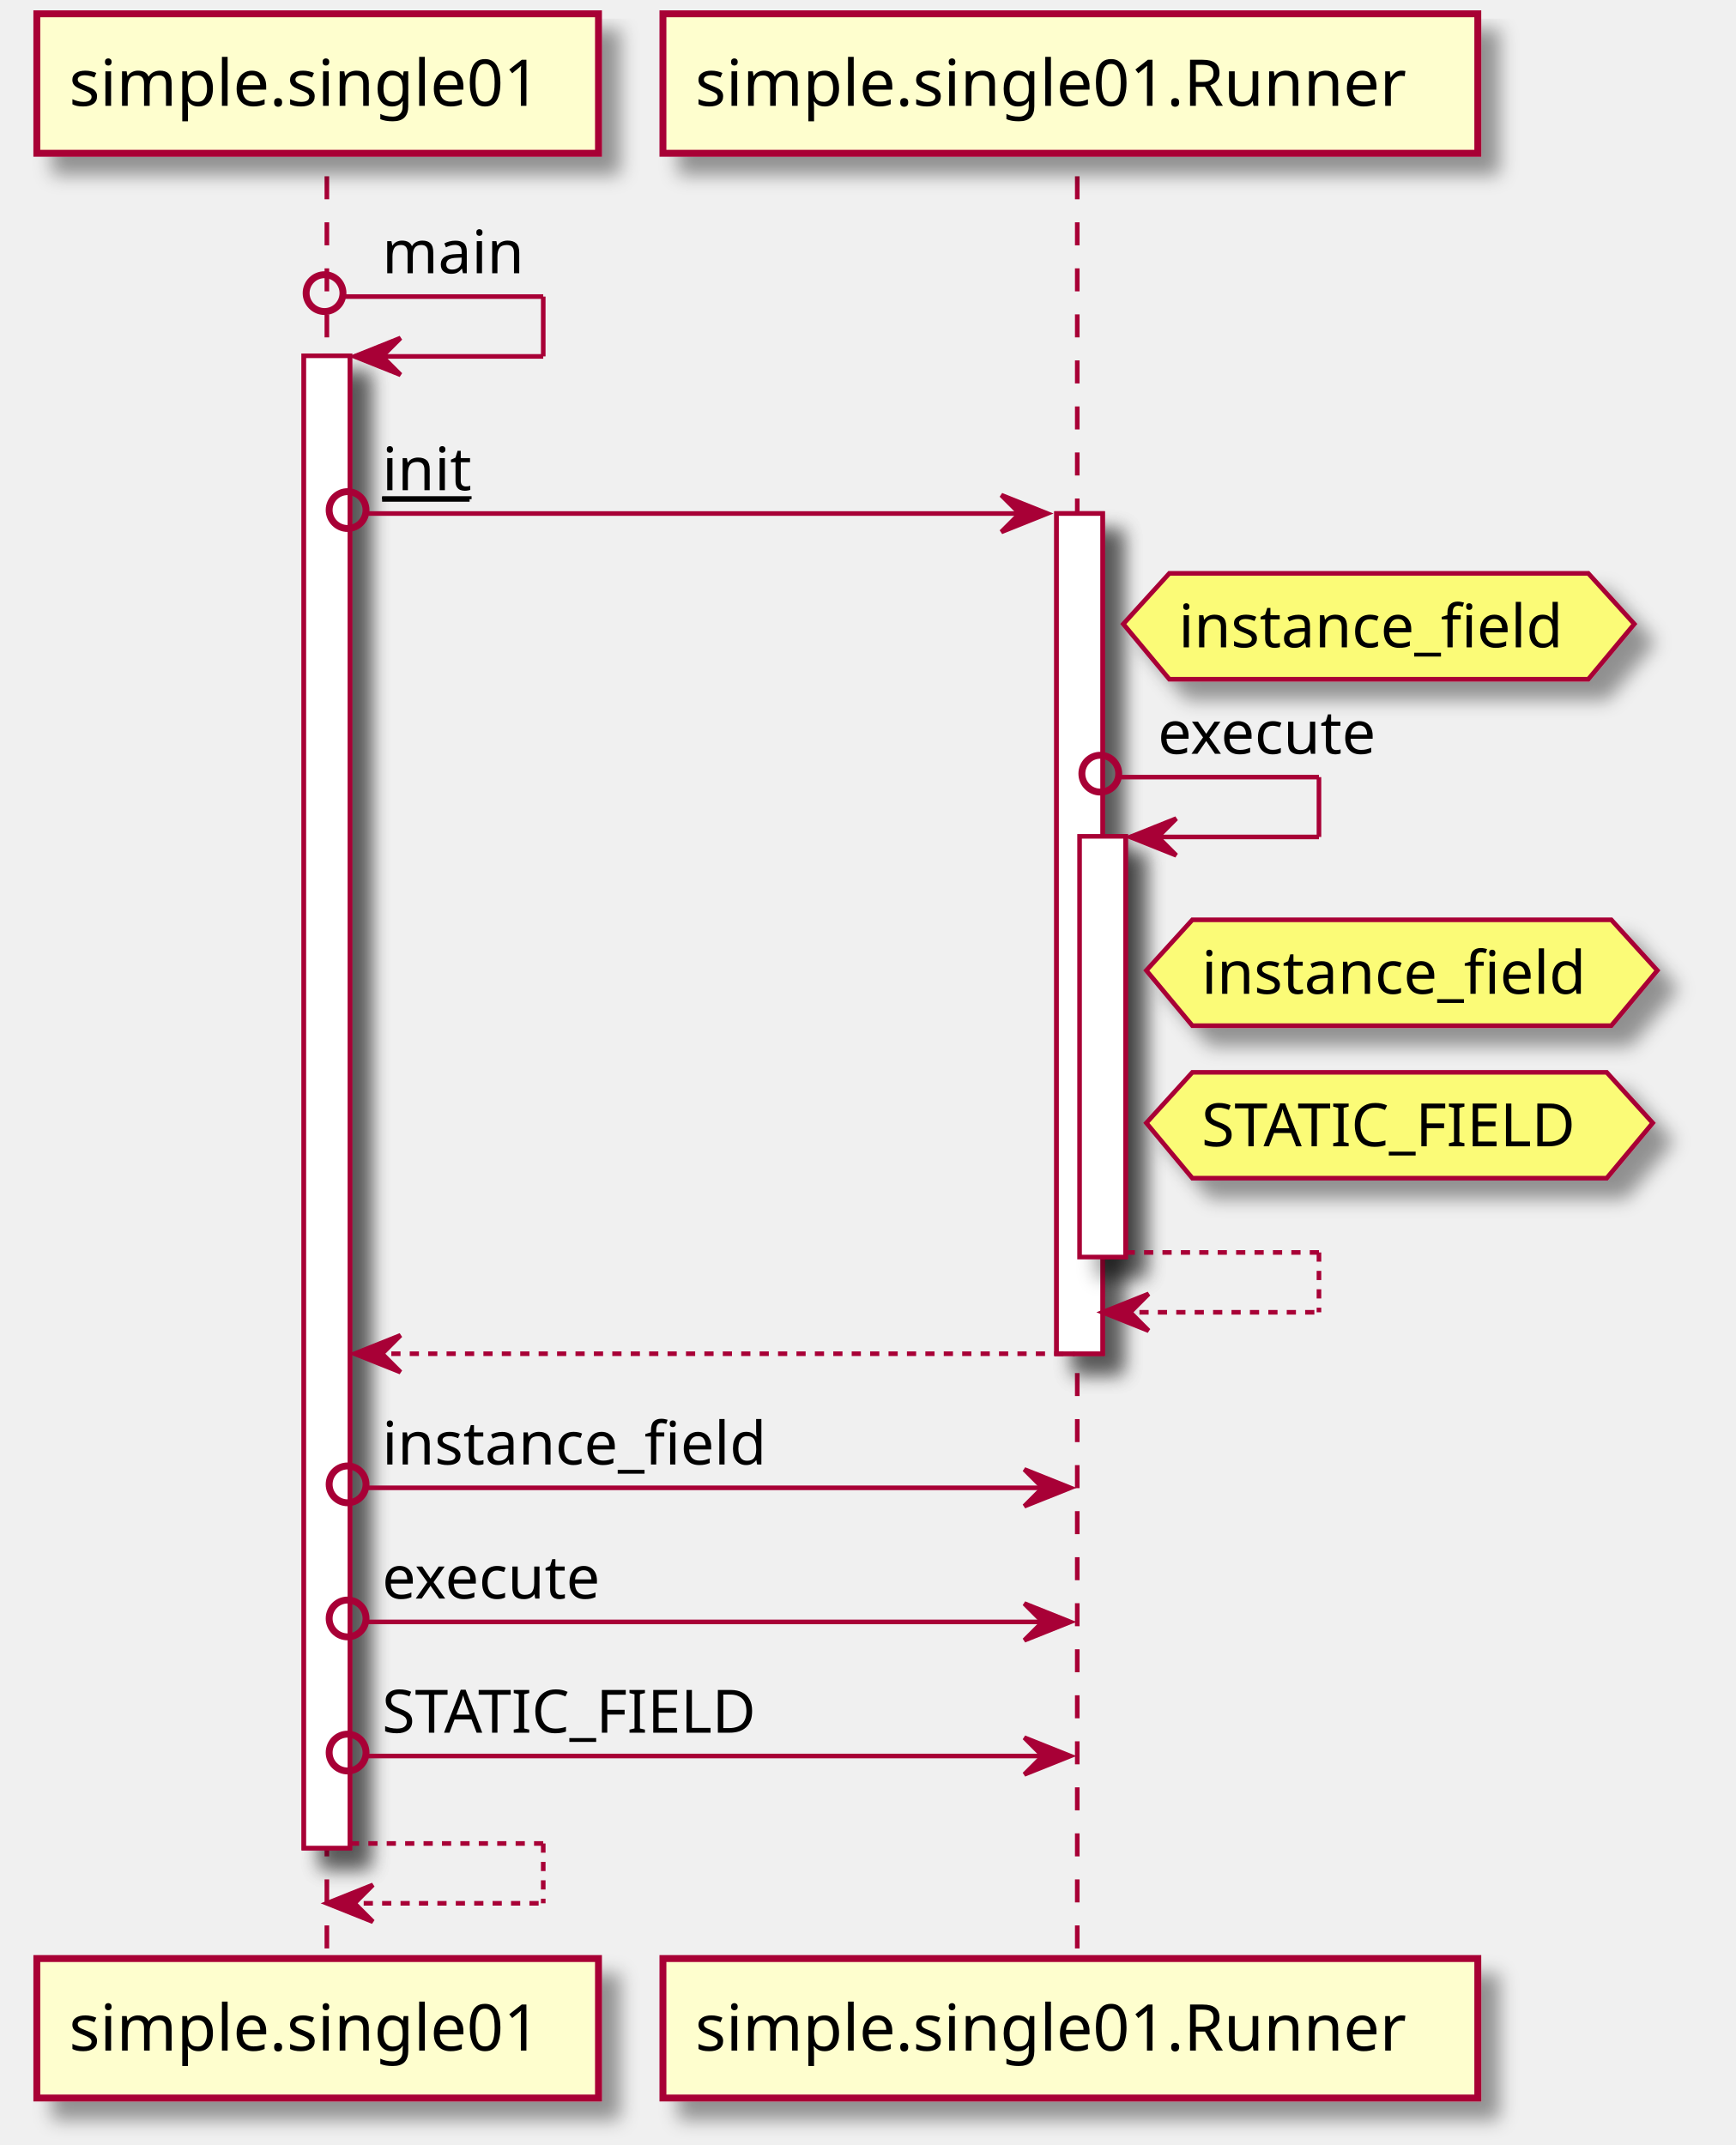
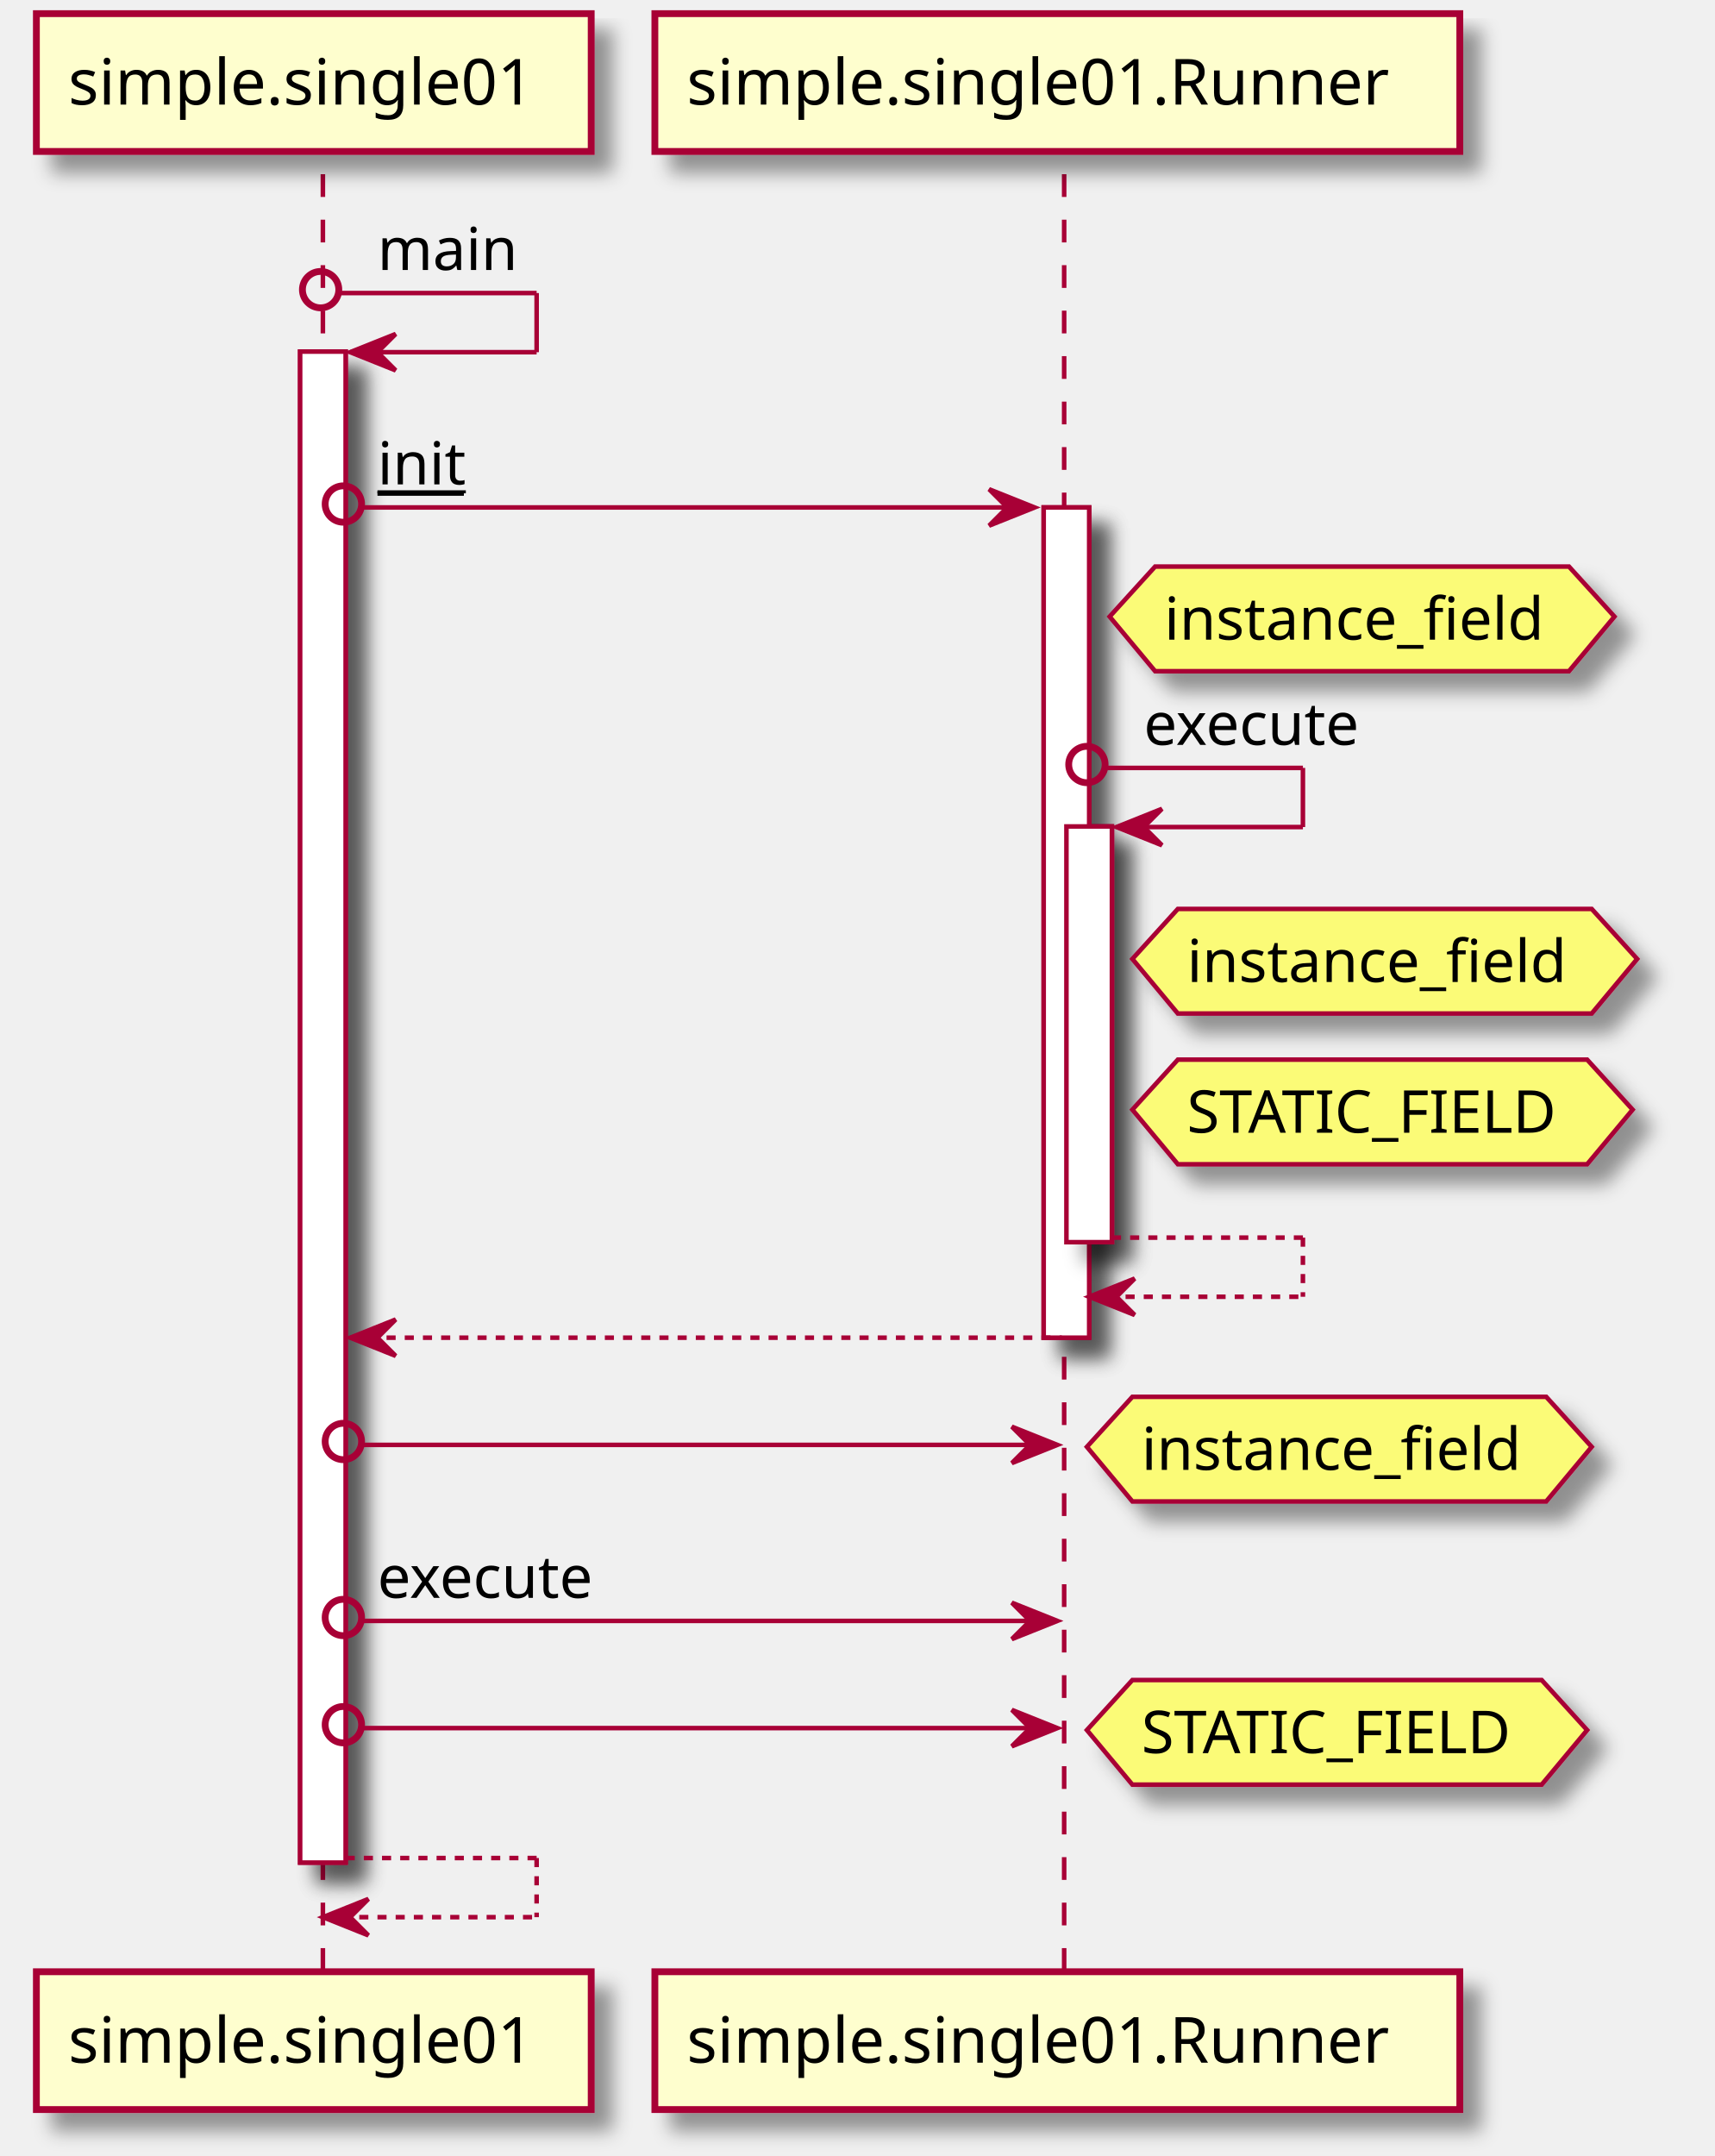
- <svg xmlns="http://www.w3.org/2000/svg" contentScriptType="application/ecmascript" contentStyleType="text/css" height="466px" preserveAspectRatio="none" style="width:377px;height:466px;background:#FEFEFE;" version="1.1" viewBox="0 0 377 466" width="377px" zoomAndPan="magnify">
+ <svg xmlns="http://www.w3.org/2000/svg" contentScriptType="application/ecmascript" contentStyleType="text/css" height="474px" preserveAspectRatio="none" style="width:377px;height:474px;background:#FEFEFE;" version="1.1" viewBox="0 0 377 474" width="377px" zoomAndPan="magnify">
  <defs>
-     <filter height="300%" id="fob0fj9e2cs5k" width="300%" x="-1" y="-1">
+     <filter height="300%" id="f1oklhh0qcckkg" width="300%" x="-1" y="-1">
      <feGaussianBlur result="blurOut" stdDeviation="2.0" />
      <feColorMatrix in="blurOut" result="blurOut2" type="matrix" values="0 0 0 0 0 0 0 0 0 0 0 0 0 0 0 0 0 0 .4 0" />
      <feOffset dx="4.0" dy="4.0" in="blurOut2" result="blurOut3" />
      <feBlend in="SourceGraphic" in2="blurOut3" mode="normal" />
    </filter>
  </defs>
  <g>
-     <rect fill="#FFFFFF" filter="url(#fob0fj9e2cs5k)" height="324.195" style="stroke: #A80036; stroke-width: 1.0;" width="10" x="66" y="77.297" />
-     <rect fill="#FFFFFF" filter="url(#fob0fj9e2cs5k)" height="182.531" style="stroke: #A80036; stroke-width: 1.0;" width="10" x="229.5" y="111.562" />
-     <rect fill="#FFFFFF" filter="url(#fob0fj9e2cs5k)" height="91.398" style="stroke: #A80036; stroke-width: 1.0;" width="10" x="234.5" y="181.695" />
-     <line style="stroke: #A80036; stroke-width: 1.0; stroke-dasharray: 5.0,5.0;" x1="71" x2="71" y1="38.297" y2="426.492" />
-     <line style="stroke: #A80036; stroke-width: 1.0; stroke-dasharray: 5.0,5.0;" x1="234" x2="234" y1="38.297" y2="426.492" />
-     <rect fill="#FEFECE" filter="url(#fob0fj9e2cs5k)" height="30.297" style="stroke: #A80036; stroke-width: 1.5;" width="122" x="8" y="3" />
+     <rect fill="#FFFFFF" filter="url(#f1oklhh0qcckkg)" height="332.195" style="stroke: #A80036; stroke-width: 1.0;" width="10" x="66" y="77.297" />
+     <rect fill="#FFFFFF" filter="url(#f1oklhh0qcckkg)" height="182.531" style="stroke: #A80036; stroke-width: 1.0;" width="10" x="229.5" y="111.562" />
+     <rect fill="#FFFFFF" filter="url(#f1oklhh0qcckkg)" height="91.398" style="stroke: #A80036; stroke-width: 1.0;" width="10" x="234.5" y="181.695" />
+     <line style="stroke: #A80036; stroke-width: 1.0; stroke-dasharray: 5.0,5.0;" x1="71" x2="71" y1="38.297" y2="434.492" />
+     <line style="stroke: #A80036; stroke-width: 1.0; stroke-dasharray: 5.0,5.0;" x1="234" x2="234" y1="38.297" y2="434.492" />
+     <rect fill="#FEFECE" filter="url(#f1oklhh0qcckkg)" height="30.297" style="stroke: #A80036; stroke-width: 1.5;" width="122" x="8" y="3" />
    <text fill="#000000" font-family="sans-serif" font-size="14" lengthAdjust="spacingAndGlyphs" textLength="108" x="15" y="22.995">simple.single01</text>
-     <rect fill="#FEFECE" filter="url(#fob0fj9e2cs5k)" height="30.297" style="stroke: #A80036; stroke-width: 1.5;" width="122" x="8" y="425.492" />
-     <text fill="#000000" font-family="sans-serif" font-size="14" lengthAdjust="spacingAndGlyphs" textLength="108" x="15" y="445.487">simple.single01</text>
-     <rect fill="#FEFECE" filter="url(#fob0fj9e2cs5k)" height="30.297" style="stroke: #A80036; stroke-width: 1.5;" width="177" x="144" y="3" />
+     <rect fill="#FEFECE" filter="url(#f1oklhh0qcckkg)" height="30.297" style="stroke: #A80036; stroke-width: 1.5;" width="122" x="8" y="433.492" />
+     <text fill="#000000" font-family="sans-serif" font-size="14" lengthAdjust="spacingAndGlyphs" textLength="108" x="15" y="453.487">simple.single01</text>
+     <rect fill="#FEFECE" filter="url(#f1oklhh0qcckkg)" height="30.297" style="stroke: #A80036; stroke-width: 1.5;" width="177" x="144" y="3" />
    <text fill="#000000" font-family="sans-serif" font-size="14" lengthAdjust="spacingAndGlyphs" textLength="163" x="151" y="22.995">simple.single01.Runner</text>
-     <rect fill="#FEFECE" filter="url(#fob0fj9e2cs5k)" height="30.297" style="stroke: #A80036; stroke-width: 1.5;" width="177" x="144" y="425.492" />
-     <text fill="#000000" font-family="sans-serif" font-size="14" lengthAdjust="spacingAndGlyphs" textLength="163" x="151" y="445.487">simple.single01.Runner</text>
-     <rect fill="#FFFFFF" filter="url(#fob0fj9e2cs5k)" height="324.195" style="stroke: #A80036; stroke-width: 1.0;" width="10" x="66" y="77.297" />
-     <rect fill="#FFFFFF" filter="url(#fob0fj9e2cs5k)" height="182.531" style="stroke: #A80036; stroke-width: 1.0;" width="10" x="229.5" y="111.562" />
-     <rect fill="#FFFFFF" filter="url(#fob0fj9e2cs5k)" height="91.398" style="stroke: #A80036; stroke-width: 1.0;" width="10" x="234.5" y="181.695" />
+     <rect fill="#FEFECE" filter="url(#f1oklhh0qcckkg)" height="30.297" style="stroke: #A80036; stroke-width: 1.5;" width="177" x="144" y="433.492" />
+     <text fill="#000000" font-family="sans-serif" font-size="14" lengthAdjust="spacingAndGlyphs" textLength="163" x="151" y="453.487">simple.single01.Runner</text>
+     <rect fill="#FFFFFF" filter="url(#f1oklhh0qcckkg)" height="332.195" style="stroke: #A80036; stroke-width: 1.0;" width="10" x="66" y="77.297" />
+     <rect fill="#FFFFFF" filter="url(#f1oklhh0qcckkg)" height="182.531" style="stroke: #A80036; stroke-width: 1.0;" width="10" x="229.5" y="111.562" />
+     <rect fill="#FFFFFF" filter="url(#f1oklhh0qcckkg)" height="91.398" style="stroke: #A80036; stroke-width: 1.0;" width="10" x="234.5" y="181.695" />
    <ellipse cx="70.5" cy="63.68" fill="none" rx="4" ry="4" style="stroke: #A80036; stroke-width: 1.5;" />
    <line style="stroke: #A80036; stroke-width: 1.0;" x1="75" x2="118" y1="64.43" y2="64.43" />
    <line style="stroke: #A80036; stroke-width: 1.0;" x1="118" x2="118" y1="64.43" y2="77.43" />
    <line style="stroke: #A80036; stroke-width: 1.0;" x1="77" x2="118" y1="77.43" y2="77.43" />
    <polygon fill="#A80036" points="87,73.43,77,77.43,87,81.43,83,77.43" style="stroke: #A80036; stroke-width: 1.0;" />
    <text fill="#000000" font-family="sans-serif" font-size="13" lengthAdjust="spacingAndGlyphs" textLength="32" x="83" y="59.364">main</text>
    <ellipse cx="75.5" cy="110.812" fill="none" rx="4" ry="4" style="stroke: #A80036; stroke-width: 1.5;" />
    <polygon fill="#A80036" points="217.5,107.562,227.5,111.562,217.5,115.562,221.5,111.562" style="stroke: #A80036; stroke-width: 1.0;" />
    <line style="stroke: #A80036; stroke-width: 1.0;" x1="80" x2="223.5" y1="111.562" y2="111.562" />
    <text fill="#000000" font-family="sans-serif" font-size="13" lengthAdjust="spacingAndGlyphs" text-decoration="underline" textLength="19" x="83" y="106.497">init</text>
    <line style="stroke: #000000; stroke-width: 1.0;" x1="83" x2="102" y1="108.497" y2="108.497" />
-     <polygon fill="#FBFB77" filter="url(#fob0fj9e2cs5k)" points="254,124.562,345,124.562,355,135.562,345,147.562,254,147.562,244,135.562,254,124.562" style="stroke: #A80036; stroke-width: 1.0;" />
+     <polygon fill="#FBFB77" filter="url(#f1oklhh0qcckkg)" points="254,124.562,345,124.562,355,135.562,345,147.562,254,147.562,244,135.562,254,124.562" style="stroke: #A80036; stroke-width: 1.0;" />
    <text fill="#000000" font-family="sans-serif" font-size="13" lengthAdjust="spacingAndGlyphs" textLength="87" x="256" y="140.629">instance_field</text>
    <ellipse cx="239" cy="168.078" fill="none" rx="4" ry="4" style="stroke: #A80036; stroke-width: 1.5;" />
    <line style="stroke: #A80036; stroke-width: 1.0;" x1="243.5" x2="286.5" y1="168.828" y2="168.828" />
    <line style="stroke: #A80036; stroke-width: 1.0;" x1="286.5" x2="286.5" y1="168.828" y2="181.828" />
    <line style="stroke: #A80036; stroke-width: 1.0;" x1="245.5" x2="286.5" y1="181.828" y2="181.828" />
    <polygon fill="#A80036" points="255.5,177.828,245.5,181.828,255.5,185.828,251.5,181.828" style="stroke: #A80036; stroke-width: 1.0;" />
    <text fill="#000000" font-family="sans-serif" font-size="13" lengthAdjust="spacingAndGlyphs" textLength="51" x="251.5" y="163.762">execute</text>
-     <polygon fill="#FBFB77" filter="url(#fob0fj9e2cs5k)" points="259,199.828,350,199.828,360,210.828,350,222.828,259,222.828,249,210.828,259,199.828" style="stroke: #A80036; stroke-width: 1.0;" />
+     <polygon fill="#FBFB77" filter="url(#f1oklhh0qcckkg)" points="259,199.828,350,199.828,360,210.828,350,222.828,259,222.828,249,210.828,259,199.828" style="stroke: #A80036; stroke-width: 1.0;" />
    <text fill="#000000" font-family="sans-serif" font-size="13" lengthAdjust="spacingAndGlyphs" textLength="87" x="261" y="215.895">instance_field</text>
-     <polygon fill="#FBFB77" filter="url(#fob0fj9e2cs5k)" points="259,232.961,349,232.961,359,243.961,349,255.961,259,255.961,249,243.961,259,232.961" style="stroke: #A80036; stroke-width: 1.0;" />
+     <polygon fill="#FBFB77" filter="url(#f1oklhh0qcckkg)" points="259,232.961,349,232.961,359,243.961,349,255.961,259,255.961,249,243.961,259,232.961" style="stroke: #A80036; stroke-width: 1.0;" />
    <text fill="#000000" font-family="sans-serif" font-size="13" lengthAdjust="spacingAndGlyphs" textLength="86" x="261" y="249.028">STATIC_FIELD</text>
    <line style="stroke: #A80036; stroke-width: 1.0; stroke-dasharray: 2.0,2.0;" x1="244.5" x2="286.5" y1="272.094" y2="272.094" />
    <line style="stroke: #A80036; stroke-width: 1.0; stroke-dasharray: 2.0,2.0;" x1="286.5" x2="286.5" y1="272.094" y2="285.094" />
    <line style="stroke: #A80036; stroke-width: 1.0; stroke-dasharray: 2.0,2.0;" x1="239.5" x2="286.5" y1="285.094" y2="285.094" />
    <polygon fill="#A80036" points="249.5,281.094,239.5,285.094,249.5,289.094,245.5,285.094" style="stroke: #A80036; stroke-width: 1.0;" />
    <polygon fill="#A80036" points="87,290.094,77,294.094,87,298.094,83,294.094" style="stroke: #A80036; stroke-width: 1.0;" />
    <line style="stroke: #A80036; stroke-width: 1.0; stroke-dasharray: 2.0,2.0;" x1="81" x2="233.5" y1="294.094" y2="294.094" />
-     <ellipse cx="75.5" cy="322.477" fill="none" rx="4" ry="4" style="stroke: #A80036; stroke-width: 1.5;" />
-     <polygon fill="#A80036" points="222.5,319.227,232.5,323.227,222.5,327.227,226.5,323.227" style="stroke: #A80036; stroke-width: 1.0;" />
-     <line style="stroke: #A80036; stroke-width: 1.0;" x1="80" x2="228.5" y1="323.227" y2="323.227" />
-     <text fill="#000000" font-family="sans-serif" font-size="13" lengthAdjust="spacingAndGlyphs" textLength="87" x="83" y="318.161">instance_field</text>
-     <ellipse cx="75.5" cy="351.609" fill="none" rx="4" ry="4" style="stroke: #A80036; stroke-width: 1.5;" />
-     <polygon fill="#A80036" points="222.5,348.359,232.5,352.359,222.5,356.359,226.5,352.359" style="stroke: #A80036; stroke-width: 1.0;" />
-     <line style="stroke: #A80036; stroke-width: 1.0;" x1="80" x2="228.5" y1="352.359" y2="352.359" />
-     <text fill="#000000" font-family="sans-serif" font-size="13" lengthAdjust="spacingAndGlyphs" textLength="51" x="83" y="347.293">execute</text>
-     <ellipse cx="75.5" cy="380.742" fill="none" rx="4" ry="4" style="stroke: #A80036; stroke-width: 1.5;" />
-     <polygon fill="#A80036" points="222.5,377.492,232.5,381.492,222.5,385.492,226.5,381.492" style="stroke: #A80036; stroke-width: 1.0;" />
-     <line style="stroke: #A80036; stroke-width: 1.0;" x1="80" x2="228.5" y1="381.492" y2="381.492" />
-     <text fill="#000000" font-family="sans-serif" font-size="13" lengthAdjust="spacingAndGlyphs" textLength="86" x="83" y="376.426">STATIC_FIELD</text>
-     <line style="stroke: #A80036; stroke-width: 1.0; stroke-dasharray: 2.0,2.0;" x1="76" x2="118" y1="400.492" y2="400.492" />
-     <line style="stroke: #A80036; stroke-width: 1.0; stroke-dasharray: 2.0,2.0;" x1="118" x2="118" y1="400.492" y2="413.492" />
-     <line style="stroke: #A80036; stroke-width: 1.0; stroke-dasharray: 2.0,2.0;" x1="71" x2="118" y1="413.492" y2="413.492" />
-     <polygon fill="#A80036" points="81,409.492,71,413.492,81,417.492,77,413.492" style="stroke: #A80036; stroke-width: 1.0;" />
+     <ellipse cx="75.5" cy="316.91" fill="none" rx="4" ry="4" style="stroke: #A80036; stroke-width: 1.5;" />
+     <polygon fill="#A80036" points="222.5,313.66,232.5,317.66,222.5,321.66,226.5,317.66" style="stroke: #A80036; stroke-width: 1.0;" />
+     <line style="stroke: #A80036; stroke-width: 1.0;" x1="80" x2="228.5" y1="317.66" y2="317.66" />
+     <polygon fill="#FBFB77" filter="url(#f1oklhh0qcckkg)" points="249,307.094,340,307.094,350,318.094,340,330.094,249,330.094,239,318.094,249,307.094" style="stroke: #A80036; stroke-width: 1.0;" />
+     <text fill="#000000" font-family="sans-serif" font-size="13" lengthAdjust="spacingAndGlyphs" textLength="87" x="251" y="323.161">instance_field</text>
+     <ellipse cx="75.5" cy="355.609" fill="none" rx="4" ry="4" style="stroke: #A80036; stroke-width: 1.5;" />
+     <polygon fill="#A80036" points="222.5,352.359,232.5,356.359,222.5,360.359,226.5,356.359" style="stroke: #A80036; stroke-width: 1.0;" />
+     <line style="stroke: #A80036; stroke-width: 1.0;" x1="80" x2="228.5" y1="356.359" y2="356.359" />
+     <text fill="#000000" font-family="sans-serif" font-size="13" lengthAdjust="spacingAndGlyphs" textLength="51" x="83" y="351.293">execute</text>
+     <ellipse cx="75.5" cy="379.176" fill="none" rx="4" ry="4" style="stroke: #A80036; stroke-width: 1.5;" />
+     <polygon fill="#A80036" points="222.5,375.926,232.5,379.926,222.5,383.926,226.5,379.926" style="stroke: #A80036; stroke-width: 1.0;" />
+     <line style="stroke: #A80036; stroke-width: 1.0;" x1="80" x2="228.5" y1="379.926" y2="379.926" />
+     <polygon fill="#FBFB77" filter="url(#f1oklhh0qcckkg)" points="249,369.359,339,369.359,349,380.359,339,392.359,249,392.359,239,380.359,249,369.359" style="stroke: #A80036; stroke-width: 1.0;" />
+     <text fill="#000000" font-family="sans-serif" font-size="13" lengthAdjust="spacingAndGlyphs" textLength="86" x="251" y="385.426">STATIC_FIELD</text>
+     <line style="stroke: #A80036; stroke-width: 1.0; stroke-dasharray: 2.0,2.0;" x1="76" x2="118" y1="408.492" y2="408.492" />
+     <line style="stroke: #A80036; stroke-width: 1.0; stroke-dasharray: 2.0,2.0;" x1="118" x2="118" y1="408.492" y2="421.492" />
+     <line style="stroke: #A80036; stroke-width: 1.0; stroke-dasharray: 2.0,2.0;" x1="71" x2="118" y1="421.492" y2="421.492" />
+     <polygon fill="#A80036" points="81,417.492,71,421.492,81,425.492,77,421.492" style="stroke: #A80036; stroke-width: 1.0;" />
  </g>
</svg>
